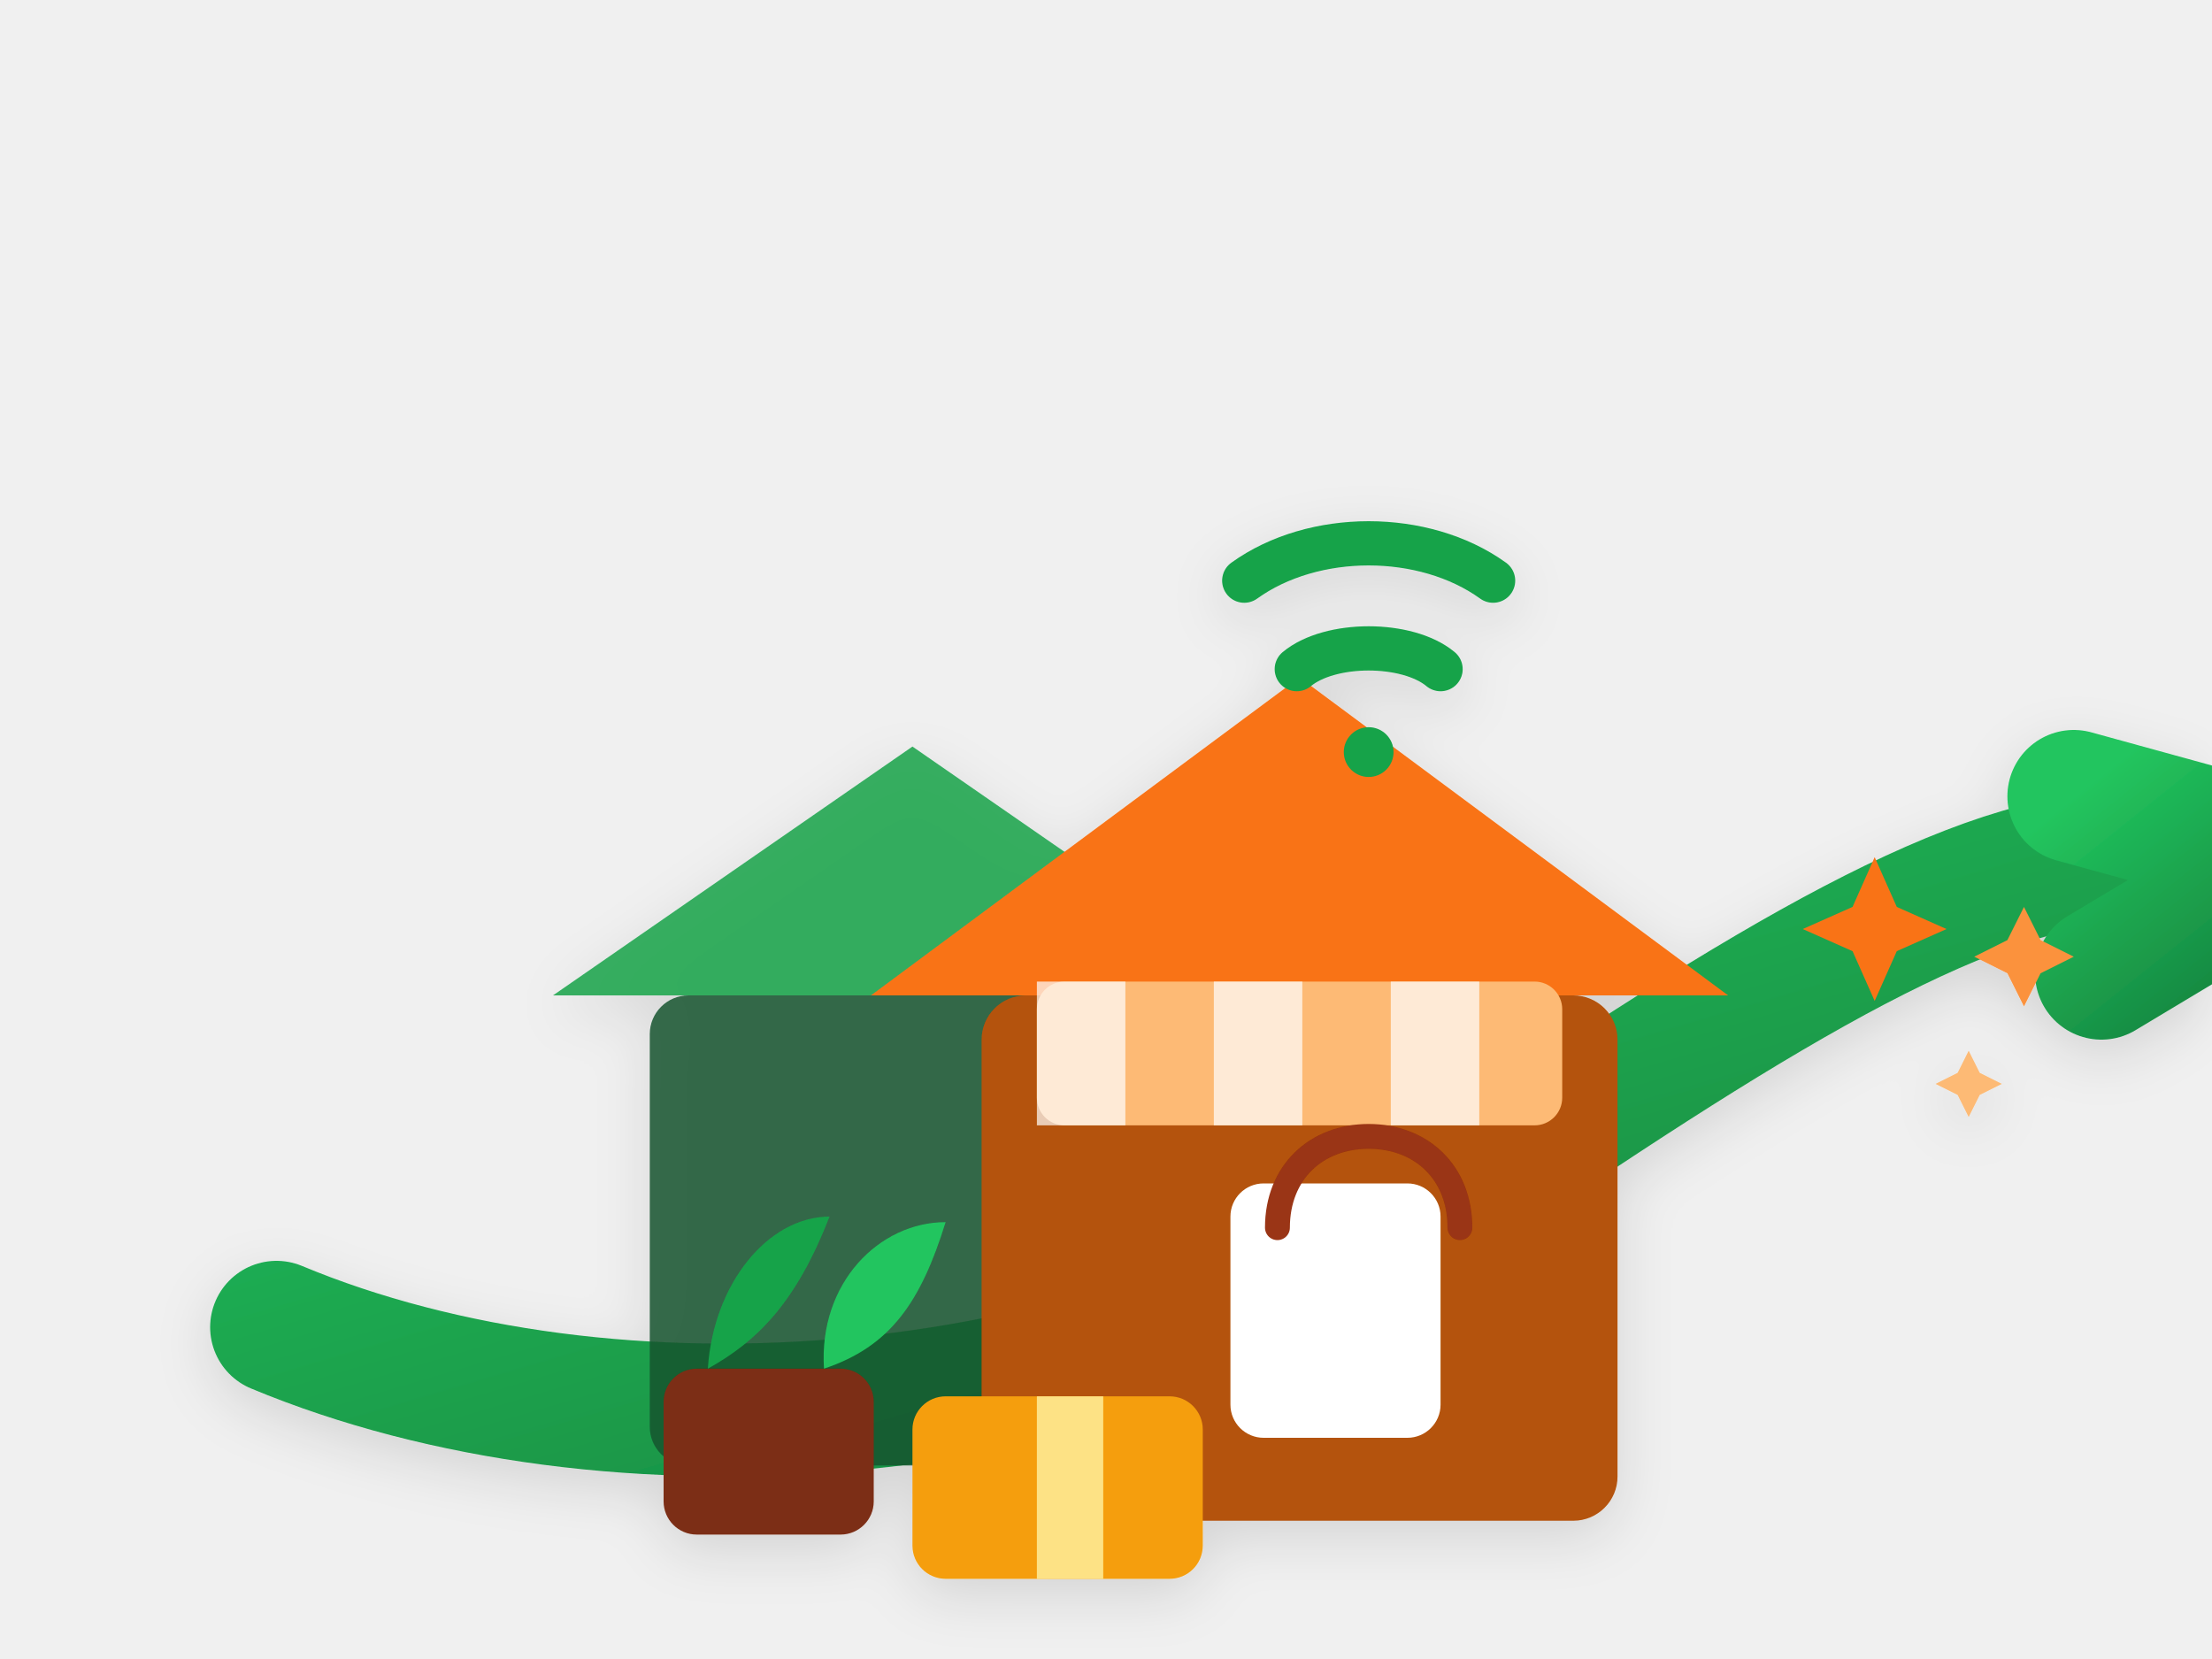
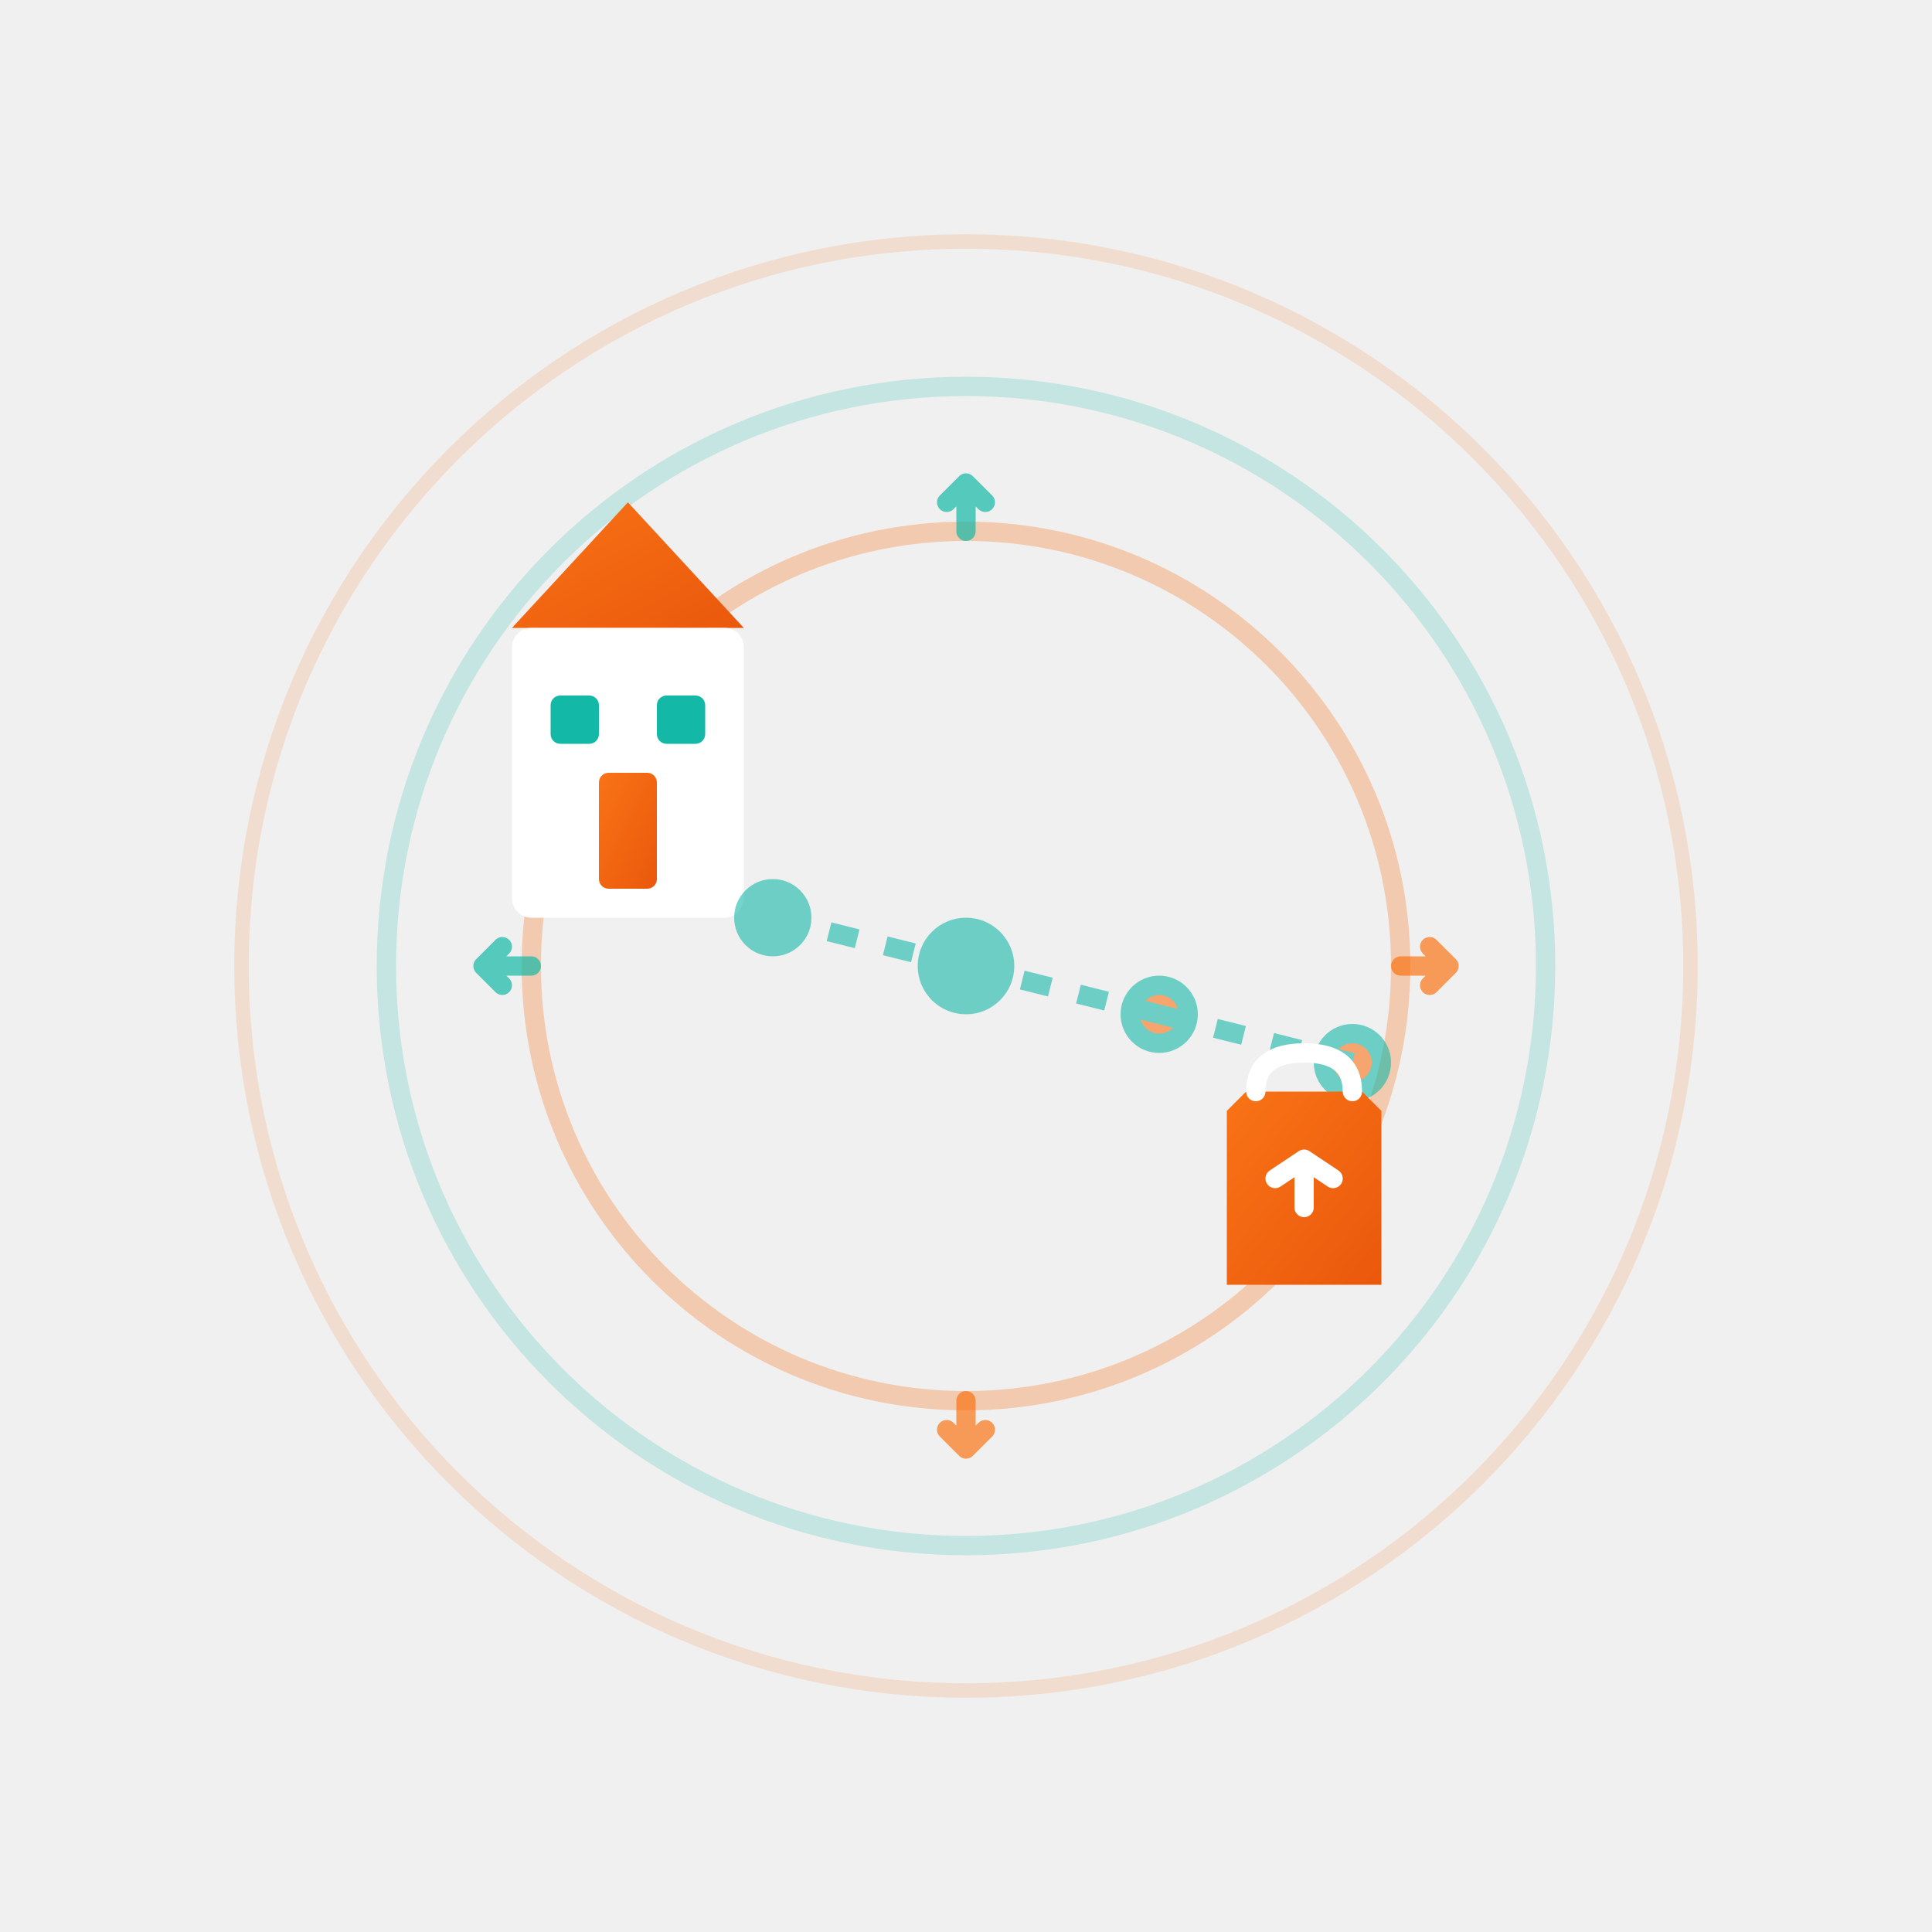
- <svg xmlns="http://www.w3.org/2000/svg" viewBox="0 0 800 600">
+ <svg xmlns="http://www.w3.org/2000/svg" viewBox="0 0 200 200" width="200" height="200">
  <defs>
-     <linearGradient id="arrowGreen" x1="0" y1="0" x2="1" y2="1">
-       <stop offset="0" stop-color="#22c55e" />
-       <stop offset="1" stop-color="#15803d" />
+     <linearGradient id="orangeGradient" x1="0%" y1="0%" x2="100%" y2="100%">
+       <stop offset="0%" stop-color="#f97316" />
+       <stop offset="100%" stop-color="#ea580c" />
    </linearGradient>
-     <filter id="softShadow" x="-20%" y="-20%" width="140%" height="140%">
-       <feDropShadow dx="0" dy="6" stdDeviation="10" flood-color="#000" flood-opacity="0.12" />
-     </filter>
+     <linearGradient id="tealGradient" x1="0%" y1="0%" x2="100%" y2="100%">
+       <stop offset="0%" stop-color="#14b8a6" />
+       <stop offset="100%" stop-color="#0d9488" />
+     </linearGradient>
  </defs>
-   <g transform="translate(60,60)" filter="url(#softShadow)">
-     <path d="M40 420 C 160 470, 340 460, 470 370 C 580 295, 655 250, 710 250" fill="none" stroke="url(#arrowGreen)" stroke-width="48" stroke-linecap="round" />
-     <path d="M690 228 L770 250 L700 292" fill="none" stroke="url(#arrowGreen)" stroke-width="48" stroke-linecap="round" stroke-linejoin="round" />
-     <path d="M140 300 L270 210 L400 300 Z" fill="#16a34a" opacity="0.85" />
-     <rect x="175" y="300" width="190" height="170" rx="14" fill="#14532d" opacity="0.85" />
-     <path d="M255 300 L410 185 L565 300 Z" fill="#f97316" />
-     <rect x="295" y="300" width="230" height="190" rx="16" fill="#b45309" />
-     <rect x="315" y="295" width="190" height="52" rx="10" fill="#fdba74" />
-     <g opacity="0.7">
-       <rect x="315" y="295" width="32" height="52" fill="#ffffff" />
-       <rect x="379" y="295" width="32" height="52" fill="#ffffff" />
-       <rect x="443" y="295" width="32" height="52" fill="#ffffff" />
+   <g transform="translate(100, 100)">
+     <circle cx="0" cy="0" r="45" fill="none" stroke="#f97316" stroke-width="2" opacity="0.3" />
+     <circle cx="0" cy="0" r="60" fill="none" stroke="#14b8a6" stroke-width="2" opacity="0.2" />
+     <circle cx="0" cy="0" r="75" fill="none" stroke="#f97316" stroke-width="1.5" opacity="0.15" />
+     <g transform="translate(-35, -20)">
+       <path d="M-12 -15 L12 -15 L0 -28 Z" fill="url(#orangeGradient)" />
+       <rect x="-12" y="-15" width="24" height="30" fill="#ffffff" rx="2" />
+       <rect x="-8" y="-8" width="5" height="5" fill="#14b8a6" rx="1" />
+       <rect x="3" y="-8" width="5" height="5" fill="#14b8a6" rx="1" />
+       <rect x="-3" y="0" width="6" height="12" fill="url(#orangeGradient)" rx="1" />
    </g>
-     <rect x="385" y="368" width="76" height="92" rx="12" fill="#ffffff" />
-     <path d="M402 384 C 402 364, 416 351, 435 351 C 454 351, 468 364, 468 384" fill="none" stroke="#9a3412" stroke-width="9" stroke-linecap="round" />
-     <rect x="180" y="435" width="76" height="60" rx="12" fill="#7c2d12" />
-     <path d="M196 435 C 198 404, 218 380, 240 380 C 228 411, 214 425, 196 435 Z" fill="#16a34a" />
-     <path d="M238 435 C 236 404, 258 382, 282 382 C 273 411, 262 427, 238 435 Z" fill="#22c55e" />
-     <rect x="270" y="445" width="105" height="66" rx="12" fill="#f59e0b" />
-     <rect x="315" y="445" width="24" height="66" fill="#fde68a" opacity="0.95" />
-     <path d="M390 150 C 415 132, 455 132, 480 150" fill="none" stroke="#16a34a" stroke-width="16" stroke-linecap="round" />
-     <path d="M409 182 C 421 172, 449 172, 461 182" fill="none" stroke="#16a34a" stroke-width="16" stroke-linecap="round" />
-     <circle cx="435" cy="212" r="9" fill="#16a34a" />
-     <g transform="translate(590,250)">
-       <path d="M28 0 L36 18 L54 26 L36 34 L28 52 L20 34 L2 26 L20 18 Z" fill="#f97316" />
-       <path d="M82 18 L88 30 L100 36 L88 42 L82 54 L76 42 L64 36 L76 30 Z" fill="#fb923c" />
-       <path d="M62 70 L66 78 L74 82 L66 86 L62 94 L58 86 L50 82 L58 78 Z" fill="#fdba74" />
+     <g stroke="#14b8a6" stroke-width="2" fill="none" opacity="0.6">
+       <line x1="-20" y1="-5" x2="0" y2="0" stroke-dasharray="3 3" />
+       <circle cx="-20" cy="-5" r="3" fill="#14b8a6" />
+       <circle cx="0" cy="0" r="4" fill="#14b8a6" />
+       <circle cx="20" cy="5" r="3" fill="#f97316" />
+       <circle cx="40" cy="10" r="3" fill="#f97316" />
+       <line x1="0" y1="0" x2="20" y2="5" stroke-dasharray="3 3" />
+       <line x1="20" y1="5" x2="40" y2="10" stroke-dasharray="3 3" />
+     </g>
+     <g transform="translate(35, 15)">
+       <path d="M-8 0 L-8 18 L8 18 L8 0 L6 -2 L-6 -2 Z" fill="url(#orangeGradient)" />
+       <path d="M-5 -2 Q-5 -6 0 -6 Q5 -6 5 -2" stroke="#ffffff" stroke-width="2" fill="none" stroke-linecap="round" />
+       <path d="M0 10 L0 5 M-3 7 L0 5 L3 7" stroke="#ffffff" stroke-width="2" fill="none" stroke-linecap="round" stroke-linejoin="round" />
+     </g>
+     <g transform="translate(0, 0)" opacity="0.7">
+       <path d="M45 0 L50 0 M48 -2 L50 0 L48 2" stroke="#f97316" stroke-width="2" fill="none" stroke-linecap="round" stroke-linejoin="round" />
+       <path d="M-45 0 L-50 0 M-48 -2 L-50 0 L-48 2" stroke="#14b8a6" stroke-width="2" fill="none" stroke-linecap="round" stroke-linejoin="round" />
+       <path d="M0 45 L0 50 M-2 48 L0 50 L2 48" stroke="#f97316" stroke-width="2" fill="none" stroke-linecap="round" stroke-linejoin="round" />
+       <path d="M0 -45 L0 -50 M-2 -48 L0 -50 L2 -48" stroke="#14b8a6" stroke-width="2" fill="none" stroke-linecap="round" stroke-linejoin="round" />
    </g>
  </g>
</svg>
